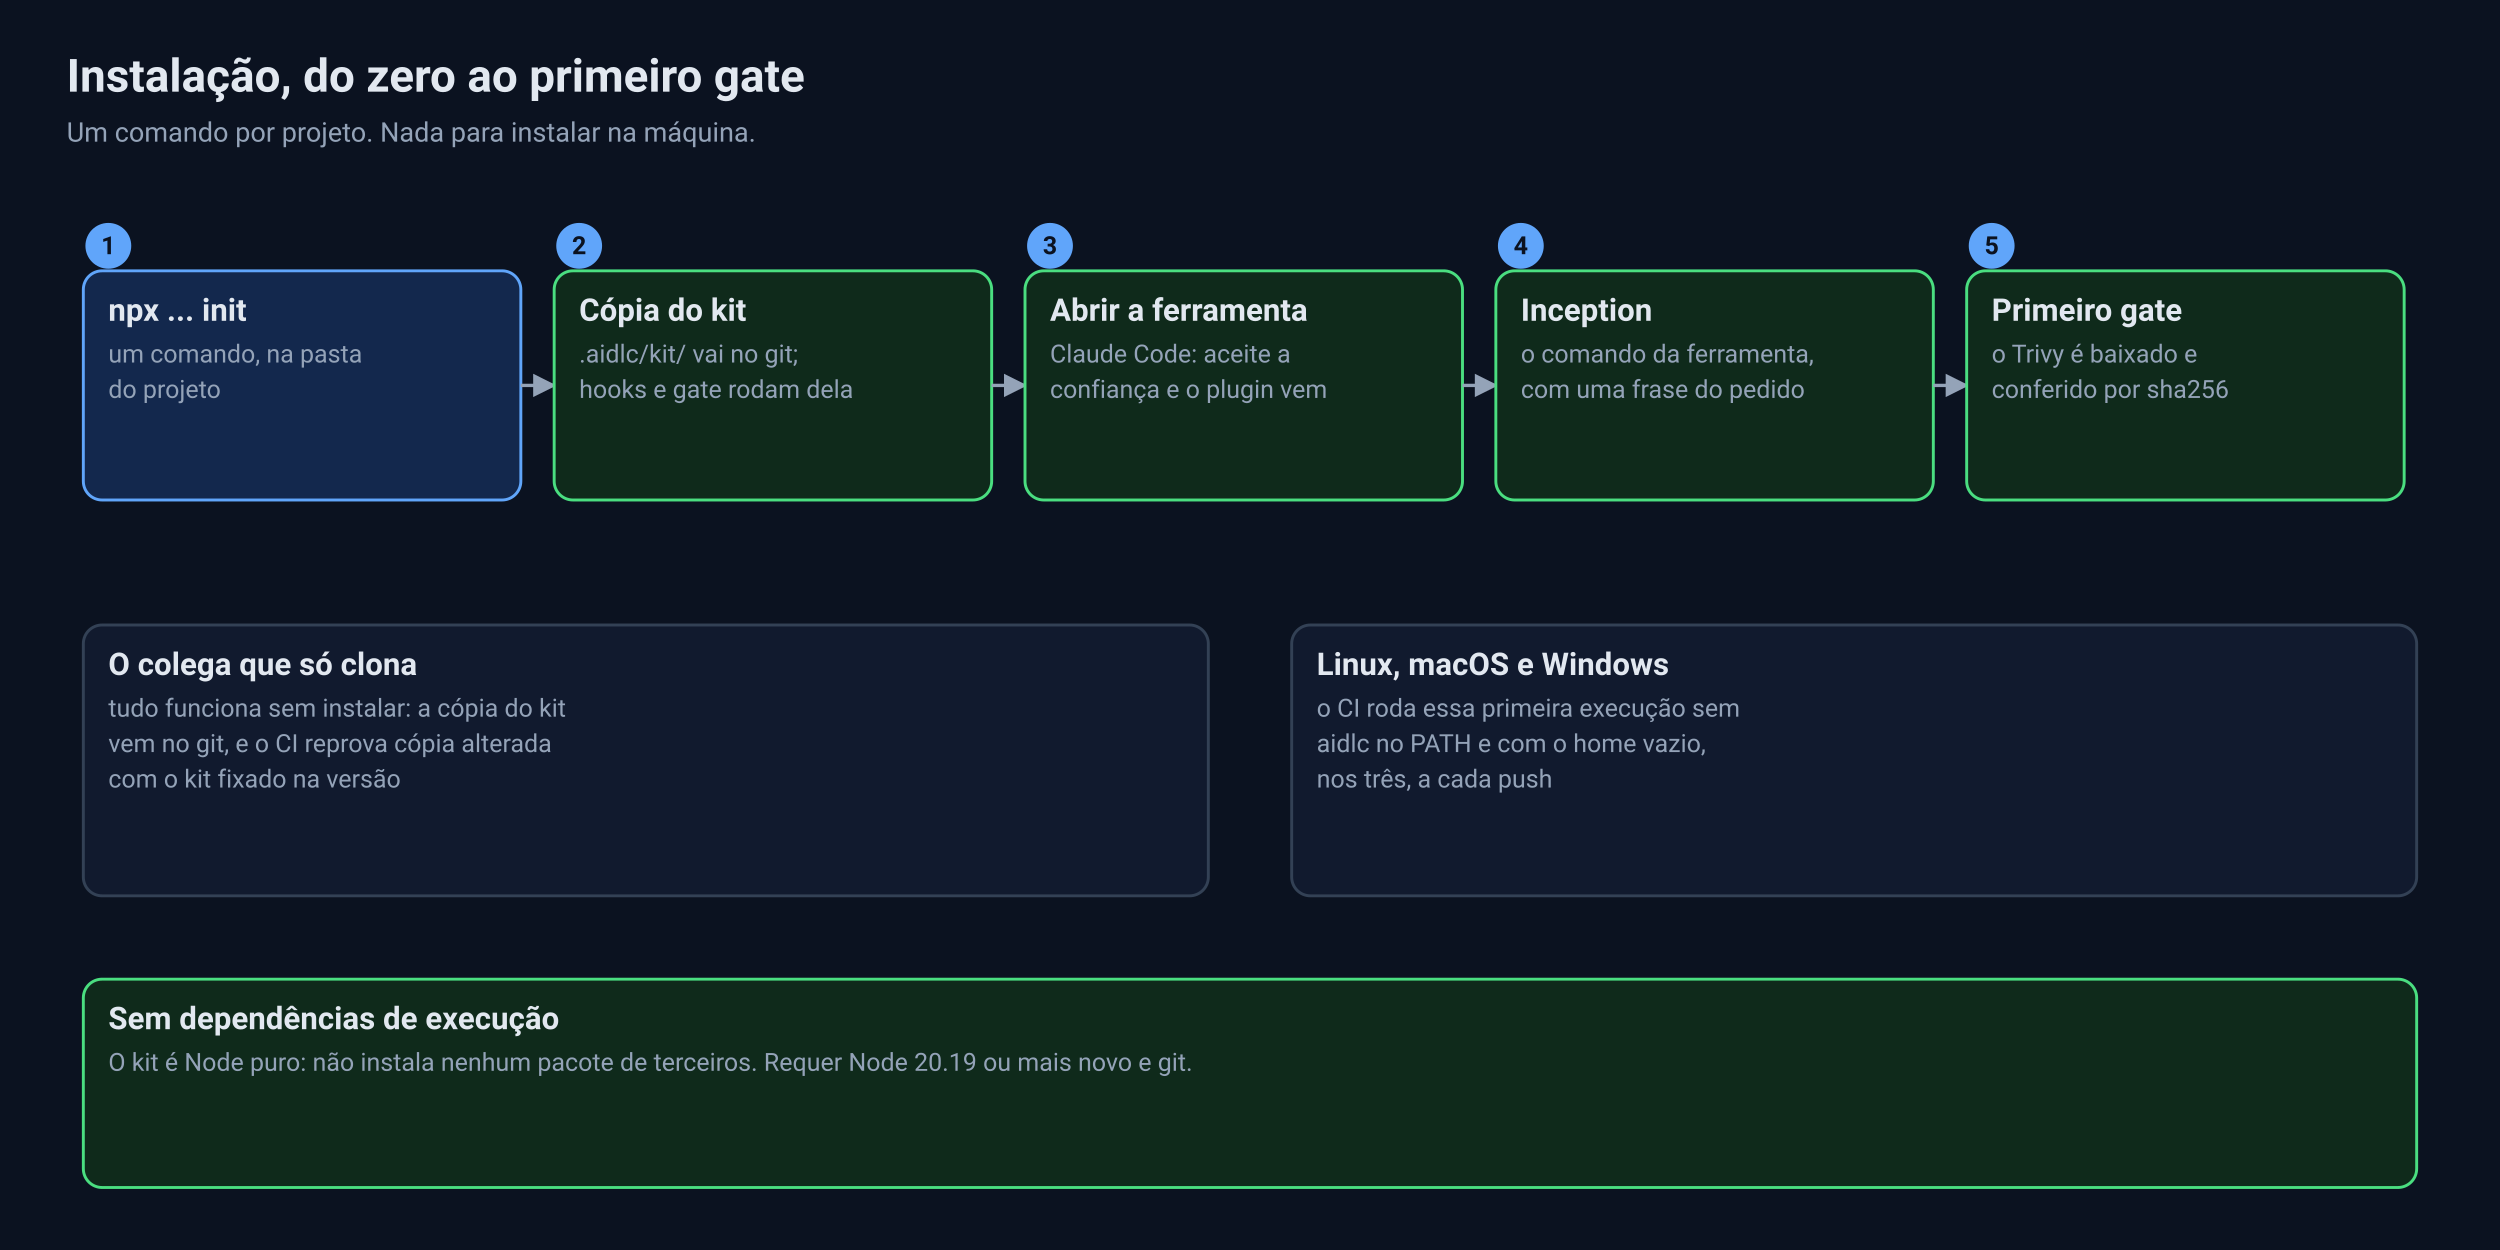
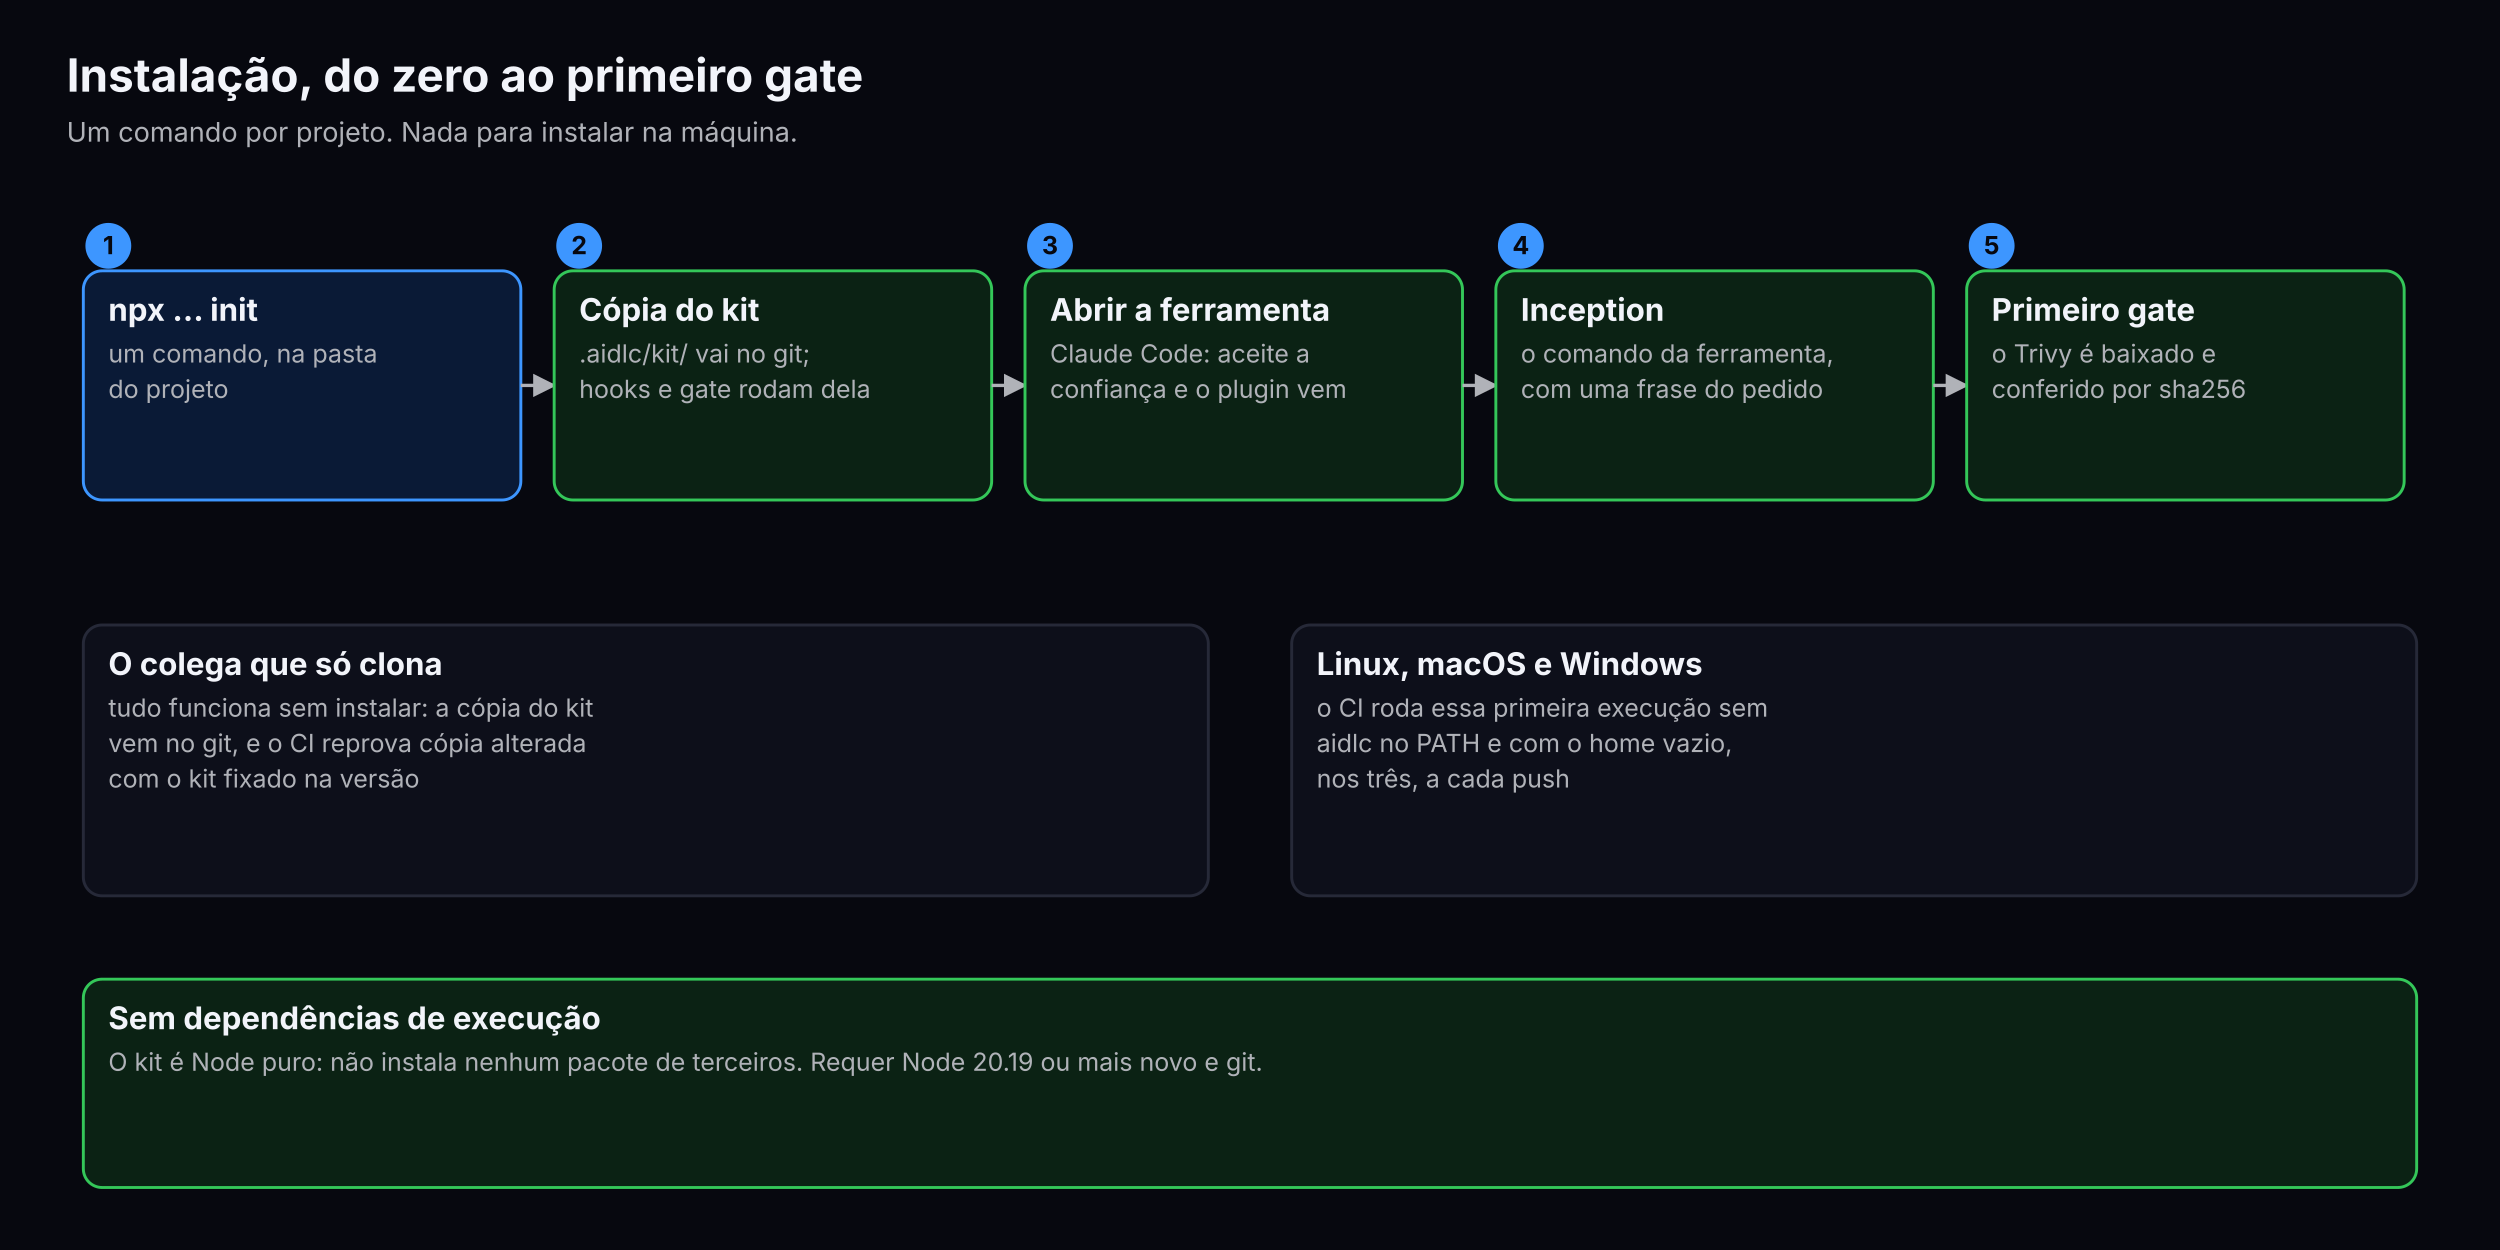
- <svg xmlns="http://www.w3.org/2000/svg" viewBox="0 0 1200 600" width="1200" height="600" font-family="system-ui, -apple-system, 'Segoe UI', Roboto, 'Helvetica Neue', Arial, sans-serif" role="img" aria-label="Instalação">
-   <rect width="1200" height="600" fill="#0b1220" />
+ <svg xmlns="http://www.w3.org/2000/svg" viewBox="0 0 1200 600" width="1200" height="600" font-family="Inter, 'Segoe UI', system-ui, -apple-system, Roboto, 'Helvetica Neue', Arial, sans-serif" role="img" aria-label="Instalação">
+   <rect width="1200" height="600" fill="#07080f" />
  <defs>
    <marker id="ponta-suave" viewBox="0 0 10 10" refX="9" refY="5" markerWidth="7" markerHeight="7" orient="auto-start-reverse">
-       <path d="M0 0L10 5L0 10z" fill="#94a3b8" />
+       <path d="M0 0L10 5L0 10z" fill="#b0b2b8" />
    </marker>
  </defs>
-   <text x="32" y="44" font-size="22" font-weight="700" fill="#e2e8f0">Instalação, do zero ao primeiro gate</text>
-   <text x="32" y="68" font-size="13" fill="#94a3b8">Um comando por projeto. Nada para instalar na máquina.</text>
+   <text x="32" y="44" font-size="22" font-weight="700" fill="#f2f4fa">Instalação, do zero ao primeiro gate</text>
+   <text x="32" y="68" font-size="13" fill="#b0b2b8">Um comando por projeto. Nada para instalar na máquina.</text>
  <g>
-     <rect x="40" y="130" width="210" height="110" rx="9" fill="#13284d" stroke="#60a5fa" stroke-width="1.4" />
-     <text x="52" y="154" font-size="15" font-weight="700" fill="#e2e8f0">npx ... init</text>
-     <text x="52" y="174" font-size="12" fill="#94a3b8">um comando, na pasta</text>
-     <text x="52" y="191" font-size="12" fill="#94a3b8">do projeto</text>
+     <rect x="40" y="130" width="210" height="110" rx="9" fill="#0a1a36" stroke="#3d96ff" stroke-width="1.4" />
+     <text x="52" y="154" font-size="15" font-weight="700" fill="#f2f4fa">npx ... init</text>
+     <text x="52" y="174" font-size="12" fill="#b0b2b8">um comando, na pasta</text>
+     <text x="52" y="191" font-size="12" fill="#b0b2b8">do projeto</text>
  </g>
-   <circle cx="52" cy="118" r="11" fill="#60a5fa" />
-   <text x="52" y="122" font-size="12" font-weight="700" text-anchor="middle" fill="#0b1220">1</text>
-   <path d="M250 185 L266 185" fill="none" stroke="#94a3b8" stroke-width="1.6" marker-end="url(#ponta-suave)" />
+   <circle cx="52" cy="118" r="11" fill="#3d96ff" />
+   <text x="52" y="122" font-size="12" font-weight="700" text-anchor="middle" fill="#07080f">1</text>
+   <path d="M250 185 L266 185" fill="none" stroke="#b0b2b8" stroke-width="1.6" marker-end="url(#ponta-suave)" />
  <g>
-     <rect x="266" y="130" width="210" height="110" rx="9" fill="#0f2a1b" stroke="#4ade80" stroke-width="1.4" />
-     <text x="278" y="154" font-size="15" font-weight="700" fill="#e2e8f0">Cópia do kit</text>
-     <text x="278" y="174" font-size="12" fill="#94a3b8">.aidlc/kit/ vai no git;</text>
-     <text x="278" y="191" font-size="12" fill="#94a3b8">hooks e gate rodam dela</text>
+     <rect x="266" y="130" width="210" height="110" rx="9" fill="#0b2214" stroke="#34c759" stroke-width="1.4" />
+     <text x="278" y="154" font-size="15" font-weight="700" fill="#f2f4fa">Cópia do kit</text>
+     <text x="278" y="174" font-size="12" fill="#b0b2b8">.aidlc/kit/ vai no git;</text>
+     <text x="278" y="191" font-size="12" fill="#b0b2b8">hooks e gate rodam dela</text>
  </g>
-   <circle cx="278" cy="118" r="11" fill="#60a5fa" />
-   <text x="278" y="122" font-size="12" font-weight="700" text-anchor="middle" fill="#0b1220">2</text>
-   <path d="M476 185 L492 185" fill="none" stroke="#94a3b8" stroke-width="1.6" marker-end="url(#ponta-suave)" />
+   <circle cx="278" cy="118" r="11" fill="#3d96ff" />
+   <text x="278" y="122" font-size="12" font-weight="700" text-anchor="middle" fill="#07080f">2</text>
+   <path d="M476 185 L492 185" fill="none" stroke="#b0b2b8" stroke-width="1.6" marker-end="url(#ponta-suave)" />
  <g>
-     <rect x="492" y="130" width="210" height="110" rx="9" fill="#0f2a1b" stroke="#4ade80" stroke-width="1.4" />
-     <text x="504" y="154" font-size="15" font-weight="700" fill="#e2e8f0">Abrir a ferramenta</text>
-     <text x="504" y="174" font-size="12" fill="#94a3b8">Claude Code: aceite a</text>
-     <text x="504" y="191" font-size="12" fill="#94a3b8">confiança e o plugin vem</text>
+     <rect x="492" y="130" width="210" height="110" rx="9" fill="#0b2214" stroke="#34c759" stroke-width="1.4" />
+     <text x="504" y="154" font-size="15" font-weight="700" fill="#f2f4fa">Abrir a ferramenta</text>
+     <text x="504" y="174" font-size="12" fill="#b0b2b8">Claude Code: aceite a</text>
+     <text x="504" y="191" font-size="12" fill="#b0b2b8">confiança e o plugin vem</text>
  </g>
-   <circle cx="504" cy="118" r="11" fill="#60a5fa" />
-   <text x="504" y="122" font-size="12" font-weight="700" text-anchor="middle" fill="#0b1220">3</text>
-   <path d="M702 185 L718 185" fill="none" stroke="#94a3b8" stroke-width="1.6" marker-end="url(#ponta-suave)" />
+   <circle cx="504" cy="118" r="11" fill="#3d96ff" />
+   <text x="504" y="122" font-size="12" font-weight="700" text-anchor="middle" fill="#07080f">3</text>
+   <path d="M702 185 L718 185" fill="none" stroke="#b0b2b8" stroke-width="1.6" marker-end="url(#ponta-suave)" />
  <g>
-     <rect x="718" y="130" width="210" height="110" rx="9" fill="#0f2a1b" stroke="#4ade80" stroke-width="1.4" />
-     <text x="730" y="154" font-size="15" font-weight="700" fill="#e2e8f0">Inception</text>
-     <text x="730" y="174" font-size="12" fill="#94a3b8">o comando da ferramenta,</text>
-     <text x="730" y="191" font-size="12" fill="#94a3b8">com uma frase do pedido</text>
+     <rect x="718" y="130" width="210" height="110" rx="9" fill="#0b2214" stroke="#34c759" stroke-width="1.4" />
+     <text x="730" y="154" font-size="15" font-weight="700" fill="#f2f4fa">Inception</text>
+     <text x="730" y="174" font-size="12" fill="#b0b2b8">o comando da ferramenta,</text>
+     <text x="730" y="191" font-size="12" fill="#b0b2b8">com uma frase do pedido</text>
  </g>
-   <circle cx="730" cy="118" r="11" fill="#60a5fa" />
-   <text x="730" y="122" font-size="12" font-weight="700" text-anchor="middle" fill="#0b1220">4</text>
-   <path d="M928 185 L944 185" fill="none" stroke="#94a3b8" stroke-width="1.6" marker-end="url(#ponta-suave)" />
+   <circle cx="730" cy="118" r="11" fill="#3d96ff" />
+   <text x="730" y="122" font-size="12" font-weight="700" text-anchor="middle" fill="#07080f">4</text>
+   <path d="M928 185 L944 185" fill="none" stroke="#b0b2b8" stroke-width="1.6" marker-end="url(#ponta-suave)" />
  <g>
-     <rect x="944" y="130" width="210" height="110" rx="9" fill="#0f2a1b" stroke="#4ade80" stroke-width="1.4" />
-     <text x="956" y="154" font-size="15" font-weight="700" fill="#e2e8f0">Primeiro gate</text>
-     <text x="956" y="174" font-size="12" fill="#94a3b8">o Trivy é baixado e</text>
-     <text x="956" y="191" font-size="12" fill="#94a3b8">conferido por sha256</text>
+     <rect x="944" y="130" width="210" height="110" rx="9" fill="#0b2214" stroke="#34c759" stroke-width="1.4" />
+     <text x="956" y="154" font-size="15" font-weight="700" fill="#f2f4fa">Primeiro gate</text>
+     <text x="956" y="174" font-size="12" fill="#b0b2b8">o Trivy é baixado e</text>
+     <text x="956" y="191" font-size="12" fill="#b0b2b8">conferido por sha256</text>
  </g>
-   <circle cx="956" cy="118" r="11" fill="#60a5fa" />
-   <text x="956" y="122" font-size="12" font-weight="700" text-anchor="middle" fill="#0b1220">5</text>
+   <circle cx="956" cy="118" r="11" fill="#3d96ff" />
+   <text x="956" y="122" font-size="12" font-weight="700" text-anchor="middle" fill="#07080f">5</text>
  <g>
-     <rect x="40" y="300" width="540" height="130" rx="9" fill="#111a2e" stroke="#334155" stroke-width="1.4" />
-     <text x="52" y="324" font-size="15" font-weight="700" fill="#e2e8f0">O colega que só clona</text>
-     <text x="52" y="344" font-size="12" fill="#94a3b8">tudo funciona sem instalar: a cópia do kit</text>
-     <text x="52" y="361" font-size="12" fill="#94a3b8">vem no git, e o CI reprova cópia alterada</text>
-     <text x="52" y="378" font-size="12" fill="#94a3b8">com o kit fixado na versão</text>
+     <rect x="40" y="300" width="540" height="130" rx="9" fill="#0d0f1a" stroke="#262938" stroke-width="1.4" />
+     <text x="52" y="324" font-size="15" font-weight="700" fill="#f2f4fa">O colega que só clona</text>
+     <text x="52" y="344" font-size="12" fill="#b0b2b8">tudo funciona sem instalar: a cópia do kit</text>
+     <text x="52" y="361" font-size="12" fill="#b0b2b8">vem no git, e o CI reprova cópia alterada</text>
+     <text x="52" y="378" font-size="12" fill="#b0b2b8">com o kit fixado na versão</text>
  </g>
  <g>
-     <rect x="620" y="300" width="540" height="130" rx="9" fill="#111a2e" stroke="#334155" stroke-width="1.4" />
-     <text x="632" y="324" font-size="15" font-weight="700" fill="#e2e8f0">Linux, macOS e Windows</text>
-     <text x="632" y="344" font-size="12" fill="#94a3b8">o CI roda essa primeira execução sem</text>
-     <text x="632" y="361" font-size="12" fill="#94a3b8">aidlc no PATH e com o home vazio,</text>
-     <text x="632" y="378" font-size="12" fill="#94a3b8">nos três, a cada push</text>
+     <rect x="620" y="300" width="540" height="130" rx="9" fill="#0d0f1a" stroke="#262938" stroke-width="1.4" />
+     <text x="632" y="324" font-size="15" font-weight="700" fill="#f2f4fa">Linux, macOS e Windows</text>
+     <text x="632" y="344" font-size="12" fill="#b0b2b8">o CI roda essa primeira execução sem</text>
+     <text x="632" y="361" font-size="12" fill="#b0b2b8">aidlc no PATH e com o home vazio,</text>
+     <text x="632" y="378" font-size="12" fill="#b0b2b8">nos três, a cada push</text>
  </g>
  <g>
-     <rect x="40" y="470" width="1120" height="100" rx="9" fill="#0f2a1b" stroke="#4ade80" stroke-width="1.4" />
-     <text x="52" y="494" font-size="15" font-weight="700" fill="#e2e8f0">Sem dependências de execução</text>
-     <text x="52" y="514" font-size="12" fill="#94a3b8">O kit é Node puro: não instala nenhum pacote de terceiros. Requer Node 20.19 ou mais novo e git.</text>
+     <rect x="40" y="470" width="1120" height="100" rx="9" fill="#0b2214" stroke="#34c759" stroke-width="1.4" />
+     <text x="52" y="494" font-size="15" font-weight="700" fill="#f2f4fa">Sem dependências de execução</text>
+     <text x="52" y="514" font-size="12" fill="#b0b2b8">O kit é Node puro: não instala nenhum pacote de terceiros. Requer Node 20.19 ou mais novo e git.</text>
  </g>
</svg>
